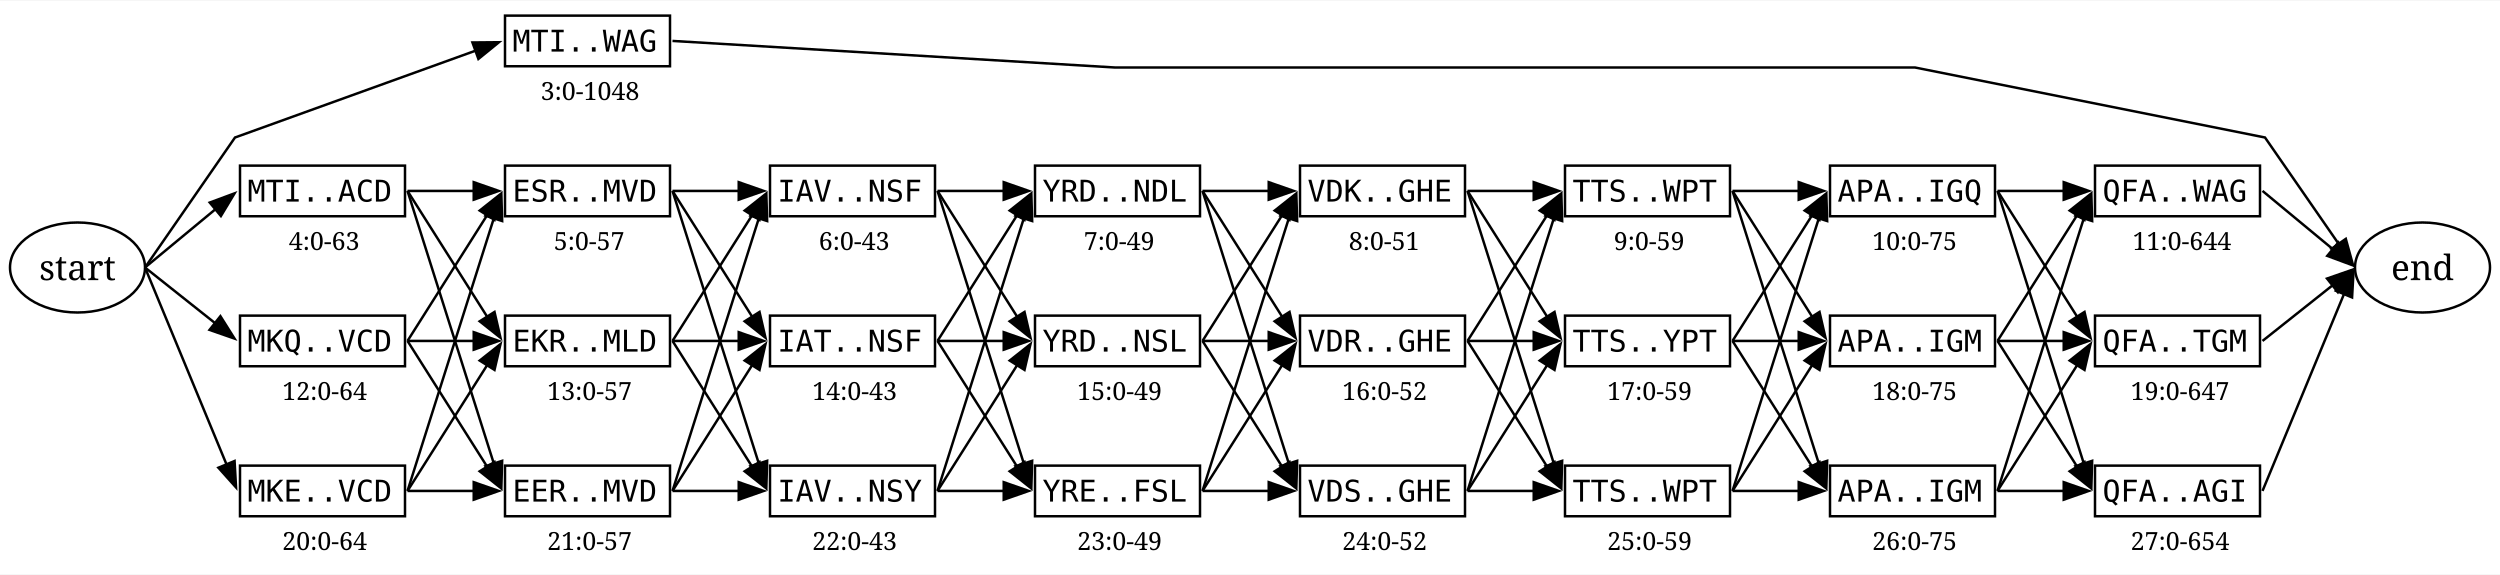
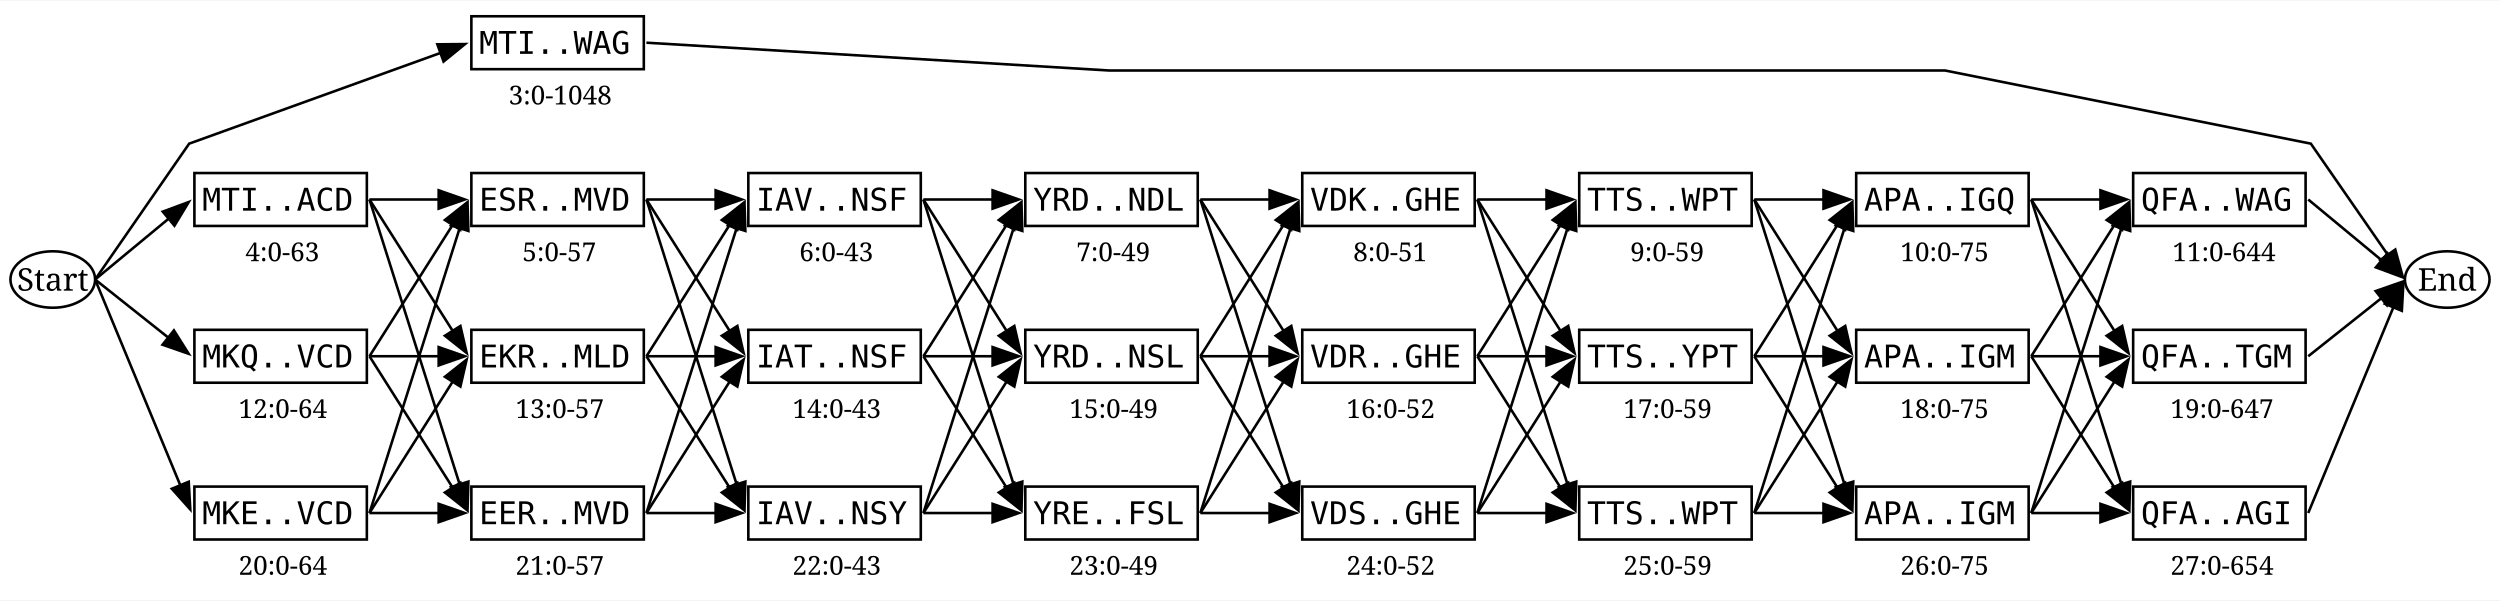
- <svg xmlns="http://www.w3.org/2000/svg" width="1000pt" height="230pt" viewBox="0.00 0.00 1000.00 229.50">
+ <svg xmlns="http://www.w3.org/2000/svg" width="957pt" height="230pt" viewBox="0.00 0.00 956.80 229.50">
  <g id="graph0" class="graph" transform="scale(1 1) rotate(0) translate(4 225.5)">
-     <polygon fill="white" stroke="none" points="-4,4 -4,-225.5 996,-225.5 996,4 -4,4" />
+     <polygon fill="white" stroke="none" points="-4,4 -4,-225.5 952.8,-225.5 952.8,4 -4,4" />
    <g id="node1" class="node">
-       <ellipse fill="none" stroke="black" cx="27" cy="-118.75" rx="27" ry="18" />
-       <text text-anchor="middle" x="27" y="-113.7" font-family="serif,serif" font-size="14.00">start</text>
+       <ellipse fill="none" stroke="black" cx="16.2" cy="-118.75" rx="16.2" ry="10.8" />
+       <text text-anchor="middle" x="16.2" y="-114.48" font-family="serif,serif" font-size="12.00">Start</text>
    </g>
    <g id="node2" class="node">
-       <polygon fill="none" stroke="black" points="198,-199.25 198,-219.5 264,-219.5 264,-199.25 198,-199.25" />
-       <text text-anchor="start" x="201" y="-205.1" font-family="Monospace" font-size="12.00">MTI..WAG</text>
-       <text text-anchor="start" x="212.25" y="-185.75" font-family="serif,serif" font-size="10.00">3:0-1048</text>
+       <polygon fill="none" stroke="black" points="176.4,-199.25 176.4,-219.5 242.4,-219.5 242.4,-199.25 176.4,-199.25" />
+       <text text-anchor="start" x="179.4" y="-205.1" font-family="Monospace" font-size="12.00">MTI..WAG</text>
+       <text text-anchor="start" x="190.65" y="-185.75" font-family="serif,serif" font-size="10.00">3:0-1048</text>
    </g>
    <g id="edge1" class="edge">
-       <path fill="none" stroke="black" d="M54,-118.75C54,-118.75 90,-170.75 90,-170.75 90,-170.75 159.28,-195.76 186.35,-205.53" />
-       <polygon fill="black" stroke="black" points="184.98,-208.76 195.58,-208.86 187.36,-202.17 184.98,-208.76" />
+       <path fill="none" stroke="black" d="M32.4,-118.75C32.4,-118.75 68.4,-170.75 68.4,-170.75 68.4,-170.75 137.68,-195.76 164.75,-205.53" />
+       <polygon fill="black" stroke="black" points="163.38,-208.76 173.98,-208.86 165.76,-202.17 163.38,-208.76" />
    </g>
    <g id="node3" class="node">
-       <polygon fill="none" stroke="black" points="92,-139.25 92,-159.5 158,-159.5 158,-139.25 92,-139.25" />
-       <text text-anchor="start" x="95" y="-145.1" font-family="Monospace" font-size="12.00">MTI..ACD</text>
-       <text text-anchor="start" x="111.5" y="-125.75" font-family="serif,serif" font-size="10.00">4:0-63</text>
+       <polygon fill="none" stroke="black" points="70.4,-139.25 70.4,-159.5 136.4,-159.5 136.4,-139.25 70.4,-139.25" />
+       <text text-anchor="start" x="73.4" y="-145.1" font-family="Monospace" font-size="12.00">MTI..ACD</text>
+       <text text-anchor="start" x="89.9" y="-125.75" font-family="serif,serif" font-size="10.00">4:0-63</text>
    </g>
    <g id="edge2" class="edge">
-       <path fill="none" stroke="black" d="M54,-118.75C54,-118.75 71.49,-133.23 82.42,-142.27" />
-       <polygon fill="black" stroke="black" points="79.9,-144.73 89.83,-148.41 84.36,-139.34 79.9,-144.73" />
+       <path fill="none" stroke="black" d="M32.4,-118.75C32.4,-118.75 49.89,-133.23 60.82,-142.27" />
+       <polygon fill="black" stroke="black" points="58.3,-144.73 68.23,-148.41 62.76,-139.34 58.3,-144.73" />
    </g>
    <g id="node4" class="node">
-       <polygon fill="none" stroke="black" points="92,-79.25 92,-99.5 158,-99.5 158,-79.25 92,-79.25" />
-       <text text-anchor="start" x="95" y="-85.1" font-family="Monospace" font-size="12.00">MKQ..VCD</text>
-       <text text-anchor="start" x="108.88" y="-65.75" font-family="serif,serif" font-size="10.00">12:0-64</text>
+       <polygon fill="none" stroke="black" points="70.4,-79.25 70.4,-99.5 136.4,-99.5 136.4,-79.25 70.4,-79.25" />
+       <text text-anchor="start" x="73.4" y="-85.1" font-family="Monospace" font-size="12.00">MKQ..VCD</text>
+       <text text-anchor="start" x="87.28" y="-65.75" font-family="serif,serif" font-size="10.00">12:0-64</text>
    </g>
    <g id="edge3" class="edge">
-       <path fill="none" stroke="black" d="M54,-118.75C54,-118.75 71.09,-105.18 82.04,-96.49" />
-       <polygon fill="black" stroke="black" points="84.16,-99.28 89.81,-90.32 79.81,-93.79 84.16,-99.28" />
+       <path fill="none" stroke="black" d="M32.4,-118.75C32.4,-118.75 49.49,-105.18 60.44,-96.49" />
+       <polygon fill="black" stroke="black" points="62.56,-99.28 68.21,-90.32 58.21,-93.79 62.56,-99.28" />
    </g>
    <g id="node5" class="node">
-       <polygon fill="none" stroke="black" points="92,-19.25 92,-39.5 158,-39.5 158,-19.25 92,-19.25" />
-       <text text-anchor="start" x="95" y="-25.1" font-family="Monospace" font-size="12.00">MKE..VCD</text>
-       <text text-anchor="start" x="108.88" y="-5.75" font-family="serif,serif" font-size="10.00">20:0-64</text>
+       <polygon fill="none" stroke="black" points="70.4,-19.25 70.4,-39.5 136.4,-39.5 136.4,-19.25 70.4,-19.25" />
+       <text text-anchor="start" x="73.4" y="-25.1" font-family="Monospace" font-size="12.00">MKE..VCD</text>
+       <text text-anchor="start" x="87.28" y="-5.75" font-family="serif,serif" font-size="10.00">20:0-64</text>
    </g>
    <g id="edge4" class="edge">
-       <path fill="none" stroke="black" d="M54,-118.75C54,-118.75 76.81,-63.65 86.61,-39.98" />
-       <polygon fill="black" stroke="black" points="89.83,-41.35 90.42,-30.77 83.36,-38.67 89.83,-41.35" />
+       <path fill="none" stroke="black" d="M32.4,-118.75C32.4,-118.75 55.21,-63.65 65.01,-39.98" />
+       <polygon fill="black" stroke="black" points="68.23,-41.35 68.82,-30.77 61.76,-38.67 68.23,-41.35" />
    </g>
    <g id="node6" class="node">
-       <ellipse fill="none" stroke="black" cx="965" cy="-118.75" rx="27" ry="18" />
-       <text text-anchor="middle" x="965" y="-113.7" font-family="serif,serif" font-size="14.00">end</text>
+       <ellipse fill="none" stroke="black" cx="932.6" cy="-118.75" rx="16.2" ry="10.8" />
+       <text text-anchor="middle" x="932.6" y="-114.48" font-family="serif,serif" font-size="12.00">End</text>
    </g>
    <g id="edge5" class="edge">
-       <path fill="none" stroke="black" d="M265,-209.38C265,-209.38 442,-198.75 442,-198.75 442,-198.75 442,-198.75 762,-198.75 762,-198.75 902,-170.75 902,-170.75 902,-170.75 921.42,-142.71 931.73,-127.81" />
-       <polygon fill="black" stroke="black" points="934.32,-130.21 937.14,-119.99 928.57,-126.22 934.32,-130.21" />
+       <path fill="none" stroke="black" d="M243.4,-209.38C243.4,-209.38 420.4,-198.75 420.4,-198.75 420.4,-198.75 420.4,-198.75 740.4,-198.75 740.4,-198.75 880.4,-170.75 880.4,-170.75 880.4,-170.75 899.82,-142.71 910.13,-127.81" />
+       <polygon fill="black" stroke="black" points="912.72,-130.21 915.54,-119.99 906.97,-126.22 912.72,-130.21" />
    </g>
    <g id="node7" class="node">
-       <polygon fill="none" stroke="black" points="198,-139.25 198,-159.5 264,-159.5 264,-139.25 198,-139.25" />
-       <text text-anchor="start" x="201" y="-145.1" font-family="Monospace" font-size="12.00">ESR..MVD</text>
-       <text text-anchor="start" x="217.5" y="-125.75" font-family="serif,serif" font-size="10.00">5:0-57</text>
+       <polygon fill="none" stroke="black" points="176.4,-139.25 176.4,-159.5 242.4,-159.5 242.4,-139.25 176.4,-139.25" />
+       <text text-anchor="start" x="179.4" y="-145.1" font-family="Monospace" font-size="12.00">ESR..MVD</text>
+       <text text-anchor="start" x="195.9" y="-125.75" font-family="serif,serif" font-size="10.00">5:0-57</text>
    </g>
    <g id="edge6" class="edge">
-       <path fill="none" stroke="black" d="M159,-149.38C159,-149.38 174.6,-149.38 185.8,-149.38" />
-       <polygon fill="black" stroke="black" points="185.49,-152.88 195.49,-149.38 185.49,-145.88 185.49,-152.88" />
+       <path fill="none" stroke="black" d="M137.4,-149.38C137.4,-149.38 153,-149.38 164.2,-149.38" />
+       <polygon fill="black" stroke="black" points="163.89,-152.88 173.89,-149.38 163.89,-145.88 163.89,-152.88" />
    </g>
    <g id="node8" class="node">
-       <polygon fill="none" stroke="black" points="198,-79.25 198,-99.5 264,-99.5 264,-79.25 198,-79.25" />
-       <text text-anchor="start" x="201" y="-85.1" font-family="Monospace" font-size="12.00">EKR..MLD</text>
-       <text text-anchor="start" x="214.88" y="-65.75" font-family="serif,serif" font-size="10.00">13:0-57</text>
+       <polygon fill="none" stroke="black" points="176.4,-79.25 176.4,-99.5 242.4,-99.5 242.4,-79.25 176.4,-79.25" />
+       <text text-anchor="start" x="179.4" y="-85.1" font-family="Monospace" font-size="12.00">EKR..MLD</text>
+       <text text-anchor="start" x="193.28" y="-65.75" font-family="serif,serif" font-size="10.00">13:0-57</text>
    </g>
    <g id="edge7" class="edge">
-       <path fill="none" stroke="black" d="M159,-149.38C159,-149.38 180.15,-115.98 190.89,-99.02" />
-       <polygon fill="black" stroke="black" points="193.8,-100.97 196.19,-90.65 187.88,-97.23 193.8,-100.97" />
+       <path fill="none" stroke="black" d="M137.4,-149.38C137.4,-149.38 158.55,-115.98 169.29,-99.02" />
+       <polygon fill="black" stroke="black" points="172.2,-100.97 174.59,-90.65 166.28,-97.23 172.2,-100.97" />
    </g>
    <g id="node9" class="node">
-       <polygon fill="none" stroke="black" points="198,-19.25 198,-39.5 264,-39.5 264,-19.25 198,-19.25" />
-       <text text-anchor="start" x="201" y="-25.1" font-family="Monospace" font-size="12.00">EER..MVD</text>
-       <text text-anchor="start" x="214.88" y="-5.75" font-family="serif,serif" font-size="10.00">21:0-57</text>
+       <polygon fill="none" stroke="black" points="176.4,-19.25 176.4,-39.5 242.4,-39.5 242.4,-19.25 176.4,-19.25" />
+       <text text-anchor="start" x="179.4" y="-25.1" font-family="Monospace" font-size="12.00">EER..MVD</text>
+       <text text-anchor="start" x="193.28" y="-5.75" font-family="serif,serif" font-size="10.00">21:0-57</text>
    </g>
    <g id="edge8" class="edge">
-       <path fill="none" stroke="black" d="M159,-149.38C159,-149.38 184.33,-69.39 193.63,-40.02" />
-       <polygon fill="black" stroke="black" points="196.86,-41.41 196.54,-30.82 190.19,-39.29 196.86,-41.41" />
+       <path fill="none" stroke="black" d="M137.4,-149.38C137.4,-149.38 162.73,-69.39 172.03,-40.02" />
+       <polygon fill="black" stroke="black" points="175.26,-41.41 174.94,-30.82 168.59,-39.29 175.26,-41.41" />
    </g>
    <g id="edge9" class="edge">
-       <path fill="none" stroke="black" d="M159,-89.38C159,-89.38 180.15,-122.77 190.89,-139.74" />
-       <polygon fill="black" stroke="black" points="187.88,-141.52 196.19,-148.1 193.8,-137.78 187.88,-141.52" />
+       <path fill="none" stroke="black" d="M137.4,-89.38C137.4,-89.38 158.55,-122.77 169.29,-139.74" />
+       <polygon fill="black" stroke="black" points="166.28,-141.52 174.59,-148.1 172.2,-137.78 166.28,-141.52" />
    </g>
    <g id="edge10" class="edge">
-       <path fill="none" stroke="black" d="M159,-89.38C159,-89.38 174.6,-89.38 185.8,-89.38" />
-       <polygon fill="black" stroke="black" points="185.49,-92.88 195.49,-89.38 185.49,-85.88 185.49,-92.88" />
+       <path fill="none" stroke="black" d="M137.4,-89.38C137.4,-89.38 153,-89.38 164.2,-89.38" />
+       <polygon fill="black" stroke="black" points="163.89,-92.88 173.89,-89.38 163.89,-85.88 163.89,-92.88" />
    </g>
    <g id="edge11" class="edge">
-       <path fill="none" stroke="black" d="M159,-89.38C159,-89.38 180.15,-55.98 190.89,-39.02" />
-       <polygon fill="black" stroke="black" points="193.8,-40.97 196.19,-30.65 187.88,-37.23 193.8,-40.97" />
+       <path fill="none" stroke="black" d="M137.4,-89.38C137.4,-89.38 158.55,-55.98 169.29,-39.02" />
+       <polygon fill="black" stroke="black" points="172.2,-40.97 174.59,-30.65 166.28,-37.23 172.2,-40.97" />
    </g>
    <g id="edge12" class="edge">
-       <path fill="none" stroke="black" d="M159,-29.38C159,-29.38 184.33,-109.36 193.63,-138.73" />
-       <polygon fill="black" stroke="black" points="190.19,-139.46 196.54,-147.93 196.86,-137.34 190.19,-139.46" />
+       <path fill="none" stroke="black" d="M137.4,-29.38C137.4,-29.38 162.73,-109.36 172.03,-138.73" />
+       <polygon fill="black" stroke="black" points="168.59,-139.46 174.94,-147.93 175.26,-137.34 168.59,-139.46" />
    </g>
    <g id="edge13" class="edge">
-       <path fill="none" stroke="black" d="M159,-29.38C159,-29.38 180.15,-62.77 190.89,-79.74" />
-       <polygon fill="black" stroke="black" points="187.88,-81.52 196.19,-88.1 193.8,-77.78 187.88,-81.52" />
+       <path fill="none" stroke="black" d="M137.4,-29.38C137.4,-29.38 158.55,-62.77 169.29,-79.74" />
+       <polygon fill="black" stroke="black" points="166.28,-81.52 174.59,-88.1 172.2,-77.78 166.28,-81.52" />
    </g>
    <g id="edge14" class="edge">
-       <path fill="none" stroke="black" d="M159,-29.38C159,-29.38 174.6,-29.38 185.8,-29.38" />
-       <polygon fill="black" stroke="black" points="185.49,-32.88 195.49,-29.38 185.49,-25.88 185.49,-32.88" />
+       <path fill="none" stroke="black" d="M137.4,-29.38C137.4,-29.38 153,-29.38 164.2,-29.38" />
+       <polygon fill="black" stroke="black" points="163.89,-32.88 173.89,-29.38 163.89,-25.88 163.89,-32.88" />
    </g>
    <g id="node10" class="node">
-       <polygon fill="none" stroke="black" points="304,-139.25 304,-159.5 370,-159.5 370,-139.25 304,-139.25" />
-       <text text-anchor="start" x="307" y="-145.1" font-family="Monospace" font-size="12.00">IAV..NSF</text>
-       <text text-anchor="start" x="323.5" y="-125.75" font-family="serif,serif" font-size="10.00">6:0-43</text>
+       <polygon fill="none" stroke="black" points="282.4,-139.25 282.4,-159.5 348.4,-159.5 348.4,-139.25 282.4,-139.25" />
+       <text text-anchor="start" x="285.4" y="-145.1" font-family="Monospace" font-size="12.00">IAV..NSF</text>
+       <text text-anchor="start" x="301.9" y="-125.75" font-family="serif,serif" font-size="10.00">6:0-43</text>
    </g>
    <g id="edge15" class="edge">
-       <path fill="none" stroke="black" d="M265,-149.38C265,-149.38 280.6,-149.38 291.8,-149.38" />
-       <polygon fill="black" stroke="black" points="291.49,-152.88 301.49,-149.38 291.49,-145.88 291.49,-152.88" />
+       <path fill="none" stroke="black" d="M243.4,-149.38C243.4,-149.38 259,-149.38 270.2,-149.38" />
+       <polygon fill="black" stroke="black" points="269.89,-152.88 279.89,-149.38 269.89,-145.88 269.89,-152.88" />
    </g>
    <g id="node11" class="node">
-       <polygon fill="none" stroke="black" points="304,-79.25 304,-99.5 370,-99.5 370,-79.25 304,-79.25" />
-       <text text-anchor="start" x="307" y="-85.1" font-family="Monospace" font-size="12.00">IAT..NSF</text>
-       <text text-anchor="start" x="320.88" y="-65.75" font-family="serif,serif" font-size="10.00">14:0-43</text>
+       <polygon fill="none" stroke="black" points="282.4,-79.25 282.4,-99.5 348.4,-99.5 348.4,-79.25 282.4,-79.25" />
+       <text text-anchor="start" x="285.4" y="-85.1" font-family="Monospace" font-size="12.00">IAT..NSF</text>
+       <text text-anchor="start" x="299.28" y="-65.75" font-family="serif,serif" font-size="10.00">14:0-43</text>
    </g>
    <g id="edge16" class="edge">
-       <path fill="none" stroke="black" d="M265,-149.38C265,-149.38 286.15,-115.98 296.89,-99.02" />
-       <polygon fill="black" stroke="black" points="299.8,-100.97 302.19,-90.65 293.88,-97.23 299.8,-100.97" />
+       <path fill="none" stroke="black" d="M243.4,-149.38C243.4,-149.38 264.55,-115.98 275.29,-99.02" />
+       <polygon fill="black" stroke="black" points="278.2,-100.97 280.59,-90.65 272.28,-97.23 278.2,-100.97" />
    </g>
    <g id="node12" class="node">
-       <polygon fill="none" stroke="black" points="304,-19.25 304,-39.5 370,-39.5 370,-19.25 304,-19.25" />
-       <text text-anchor="start" x="307" y="-25.1" font-family="Monospace" font-size="12.00">IAV..NSY</text>
-       <text text-anchor="start" x="320.88" y="-5.75" font-family="serif,serif" font-size="10.00">22:0-43</text>
+       <polygon fill="none" stroke="black" points="282.4,-19.25 282.4,-39.5 348.4,-39.5 348.4,-19.25 282.4,-19.25" />
+       <text text-anchor="start" x="285.4" y="-25.1" font-family="Monospace" font-size="12.00">IAV..NSY</text>
+       <text text-anchor="start" x="299.28" y="-5.75" font-family="serif,serif" font-size="10.00">22:0-43</text>
    </g>
    <g id="edge17" class="edge">
-       <path fill="none" stroke="black" d="M265,-149.38C265,-149.38 290.33,-69.39 299.63,-40.02" />
-       <polygon fill="black" stroke="black" points="302.86,-41.41 302.54,-30.82 296.19,-39.29 302.86,-41.41" />
+       <path fill="none" stroke="black" d="M243.4,-149.38C243.4,-149.38 268.73,-69.39 278.03,-40.02" />
+       <polygon fill="black" stroke="black" points="281.26,-41.41 280.94,-30.82 274.59,-39.29 281.26,-41.41" />
    </g>
    <g id="edge18" class="edge">
-       <path fill="none" stroke="black" d="M265,-89.38C265,-89.38 286.15,-122.77 296.89,-139.74" />
-       <polygon fill="black" stroke="black" points="293.88,-141.52 302.19,-148.1 299.8,-137.78 293.88,-141.52" />
+       <path fill="none" stroke="black" d="M243.4,-89.38C243.4,-89.38 264.55,-122.77 275.29,-139.74" />
+       <polygon fill="black" stroke="black" points="272.28,-141.52 280.59,-148.1 278.2,-137.78 272.28,-141.52" />
    </g>
    <g id="edge19" class="edge">
-       <path fill="none" stroke="black" d="M265,-89.38C265,-89.38 280.6,-89.38 291.8,-89.38" />
-       <polygon fill="black" stroke="black" points="291.49,-92.88 301.49,-89.38 291.49,-85.88 291.49,-92.88" />
+       <path fill="none" stroke="black" d="M243.4,-89.38C243.4,-89.38 259,-89.38 270.2,-89.38" />
+       <polygon fill="black" stroke="black" points="269.89,-92.88 279.89,-89.38 269.89,-85.88 269.89,-92.88" />
    </g>
    <g id="edge20" class="edge">
-       <path fill="none" stroke="black" d="M265,-89.38C265,-89.38 286.15,-55.98 296.89,-39.02" />
-       <polygon fill="black" stroke="black" points="299.8,-40.97 302.19,-30.65 293.88,-37.23 299.8,-40.97" />
+       <path fill="none" stroke="black" d="M243.4,-89.38C243.4,-89.38 264.55,-55.98 275.29,-39.02" />
+       <polygon fill="black" stroke="black" points="278.2,-40.97 280.59,-30.65 272.28,-37.23 278.2,-40.97" />
    </g>
    <g id="edge21" class="edge">
-       <path fill="none" stroke="black" d="M265,-29.38C265,-29.38 290.33,-109.36 299.63,-138.73" />
-       <polygon fill="black" stroke="black" points="296.19,-139.46 302.54,-147.93 302.86,-137.34 296.19,-139.46" />
+       <path fill="none" stroke="black" d="M243.4,-29.38C243.4,-29.38 268.73,-109.36 278.03,-138.73" />
+       <polygon fill="black" stroke="black" points="274.59,-139.46 280.94,-147.93 281.26,-137.34 274.59,-139.46" />
    </g>
    <g id="edge22" class="edge">
-       <path fill="none" stroke="black" d="M265,-29.38C265,-29.38 286.15,-62.77 296.89,-79.74" />
-       <polygon fill="black" stroke="black" points="293.88,-81.52 302.19,-88.1 299.8,-77.78 293.88,-81.52" />
+       <path fill="none" stroke="black" d="M243.4,-29.38C243.4,-29.38 264.55,-62.77 275.29,-79.74" />
+       <polygon fill="black" stroke="black" points="272.28,-81.52 280.59,-88.1 278.2,-77.78 272.28,-81.52" />
    </g>
    <g id="edge23" class="edge">
-       <path fill="none" stroke="black" d="M265,-29.38C265,-29.38 280.6,-29.38 291.8,-29.38" />
-       <polygon fill="black" stroke="black" points="291.49,-32.88 301.49,-29.38 291.49,-25.88 291.49,-32.88" />
+       <path fill="none" stroke="black" d="M243.4,-29.38C243.4,-29.38 259,-29.38 270.2,-29.38" />
+       <polygon fill="black" stroke="black" points="269.89,-32.88 279.89,-29.38 269.89,-25.88 269.89,-32.88" />
    </g>
    <g id="node13" class="node">
-       <polygon fill="none" stroke="black" points="410,-139.25 410,-159.5 476,-159.5 476,-139.25 410,-139.25" />
-       <text text-anchor="start" x="413" y="-145.1" font-family="Monospace" font-size="12.00">YRD..NDL</text>
-       <text text-anchor="start" x="429.5" y="-125.75" font-family="serif,serif" font-size="10.00">7:0-49</text>
+       <polygon fill="none" stroke="black" points="388.4,-139.25 388.4,-159.5 454.4,-159.5 454.4,-139.25 388.4,-139.25" />
+       <text text-anchor="start" x="391.4" y="-145.1" font-family="Monospace" font-size="12.00">YRD..NDL</text>
+       <text text-anchor="start" x="407.9" y="-125.75" font-family="serif,serif" font-size="10.00">7:0-49</text>
    </g>
    <g id="edge24" class="edge">
-       <path fill="none" stroke="black" d="M371,-149.38C371,-149.38 386.6,-149.38 397.8,-149.38" />
-       <polygon fill="black" stroke="black" points="397.49,-152.88 407.49,-149.38 397.49,-145.88 397.49,-152.88" />
+       <path fill="none" stroke="black" d="M349.4,-149.38C349.4,-149.38 365,-149.38 376.2,-149.38" />
+       <polygon fill="black" stroke="black" points="375.89,-152.88 385.89,-149.38 375.89,-145.88 375.89,-152.88" />
    </g>
    <g id="node14" class="node">
-       <polygon fill="none" stroke="black" points="410,-79.25 410,-99.5 476,-99.5 476,-79.25 410,-79.25" />
-       <text text-anchor="start" x="413" y="-85.1" font-family="Monospace" font-size="12.00">YRD..NSL</text>
-       <text text-anchor="start" x="426.88" y="-65.75" font-family="serif,serif" font-size="10.00">15:0-49</text>
+       <polygon fill="none" stroke="black" points="388.4,-79.25 388.4,-99.5 454.4,-99.5 454.4,-79.25 388.4,-79.25" />
+       <text text-anchor="start" x="391.4" y="-85.1" font-family="Monospace" font-size="12.00">YRD..NSL</text>
+       <text text-anchor="start" x="405.28" y="-65.75" font-family="serif,serif" font-size="10.00">15:0-49</text>
    </g>
    <g id="edge25" class="edge">
-       <path fill="none" stroke="black" d="M371,-149.38C371,-149.38 392.15,-115.98 402.89,-99.02" />
-       <polygon fill="black" stroke="black" points="405.8,-100.97 408.19,-90.65 399.88,-97.23 405.8,-100.97" />
+       <path fill="none" stroke="black" d="M349.4,-149.38C349.4,-149.38 370.55,-115.98 381.29,-99.02" />
+       <polygon fill="black" stroke="black" points="384.2,-100.97 386.59,-90.65 378.28,-97.23 384.2,-100.97" />
    </g>
    <g id="node15" class="node">
-       <polygon fill="none" stroke="black" points="410,-19.25 410,-39.5 476,-39.5 476,-19.25 410,-19.25" />
-       <text text-anchor="start" x="413" y="-25.1" font-family="Monospace" font-size="12.00">YRE..FSL</text>
-       <text text-anchor="start" x="426.88" y="-5.75" font-family="serif,serif" font-size="10.00">23:0-49</text>
+       <polygon fill="none" stroke="black" points="388.4,-19.25 388.4,-39.5 454.4,-39.5 454.4,-19.25 388.4,-19.25" />
+       <text text-anchor="start" x="391.4" y="-25.1" font-family="Monospace" font-size="12.00">YRE..FSL</text>
+       <text text-anchor="start" x="405.28" y="-5.75" font-family="serif,serif" font-size="10.00">23:0-49</text>
    </g>
    <g id="edge26" class="edge">
-       <path fill="none" stroke="black" d="M371,-149.38C371,-149.38 396.33,-69.39 405.63,-40.02" />
-       <polygon fill="black" stroke="black" points="408.86,-41.41 408.54,-30.82 402.19,-39.29 408.86,-41.41" />
+       <path fill="none" stroke="black" d="M349.4,-149.38C349.4,-149.38 374.73,-69.39 384.03,-40.02" />
+       <polygon fill="black" stroke="black" points="387.26,-41.41 386.94,-30.82 380.59,-39.29 387.26,-41.41" />
    </g>
    <g id="edge27" class="edge">
-       <path fill="none" stroke="black" d="M371,-89.38C371,-89.38 392.15,-122.77 402.89,-139.74" />
-       <polygon fill="black" stroke="black" points="399.88,-141.52 408.19,-148.1 405.8,-137.78 399.88,-141.52" />
+       <path fill="none" stroke="black" d="M349.4,-89.38C349.4,-89.38 370.55,-122.77 381.29,-139.74" />
+       <polygon fill="black" stroke="black" points="378.28,-141.52 386.59,-148.1 384.2,-137.78 378.28,-141.52" />
    </g>
    <g id="edge28" class="edge">
-       <path fill="none" stroke="black" d="M371,-89.38C371,-89.38 386.6,-89.38 397.8,-89.38" />
-       <polygon fill="black" stroke="black" points="397.49,-92.88 407.49,-89.38 397.49,-85.88 397.49,-92.88" />
+       <path fill="none" stroke="black" d="M349.4,-89.38C349.4,-89.38 365,-89.38 376.2,-89.38" />
+       <polygon fill="black" stroke="black" points="375.89,-92.88 385.89,-89.38 375.89,-85.88 375.89,-92.88" />
    </g>
    <g id="edge29" class="edge">
-       <path fill="none" stroke="black" d="M371,-89.38C371,-89.38 392.15,-55.98 402.89,-39.02" />
-       <polygon fill="black" stroke="black" points="405.8,-40.97 408.19,-30.65 399.88,-37.23 405.8,-40.97" />
+       <path fill="none" stroke="black" d="M349.4,-89.38C349.4,-89.38 370.55,-55.98 381.29,-39.02" />
+       <polygon fill="black" stroke="black" points="384.2,-40.97 386.59,-30.65 378.28,-37.23 384.2,-40.97" />
    </g>
    <g id="edge30" class="edge">
-       <path fill="none" stroke="black" d="M371,-29.38C371,-29.38 396.33,-109.36 405.63,-138.73" />
-       <polygon fill="black" stroke="black" points="402.19,-139.46 408.54,-147.93 408.86,-137.34 402.19,-139.46" />
+       <path fill="none" stroke="black" d="M349.4,-29.38C349.4,-29.38 374.73,-109.36 384.03,-138.73" />
+       <polygon fill="black" stroke="black" points="380.59,-139.46 386.94,-147.93 387.26,-137.34 380.59,-139.46" />
    </g>
    <g id="edge31" class="edge">
-       <path fill="none" stroke="black" d="M371,-29.38C371,-29.38 392.15,-62.77 402.89,-79.74" />
-       <polygon fill="black" stroke="black" points="399.88,-81.52 408.19,-88.1 405.8,-77.78 399.88,-81.52" />
+       <path fill="none" stroke="black" d="M349.4,-29.38C349.4,-29.38 370.55,-62.77 381.29,-79.74" />
+       <polygon fill="black" stroke="black" points="378.28,-81.52 386.59,-88.1 384.2,-77.78 378.28,-81.52" />
    </g>
    <g id="edge32" class="edge">
-       <path fill="none" stroke="black" d="M371,-29.38C371,-29.38 386.6,-29.38 397.8,-29.38" />
-       <polygon fill="black" stroke="black" points="397.49,-32.88 407.49,-29.38 397.49,-25.88 397.49,-32.88" />
+       <path fill="none" stroke="black" d="M349.4,-29.38C349.4,-29.38 365,-29.38 376.2,-29.38" />
+       <polygon fill="black" stroke="black" points="375.89,-32.88 385.89,-29.38 375.89,-25.88 375.89,-32.88" />
    </g>
    <g id="node16" class="node">
-       <polygon fill="none" stroke="black" points="516,-139.25 516,-159.5 582,-159.5 582,-139.25 516,-139.25" />
-       <text text-anchor="start" x="519" y="-145.1" font-family="Monospace" font-size="12.00">VDK..GHE</text>
-       <text text-anchor="start" x="535.5" y="-125.75" font-family="serif,serif" font-size="10.00">8:0-51</text>
+       <polygon fill="none" stroke="black" points="494.4,-139.25 494.4,-159.5 560.4,-159.5 560.4,-139.25 494.4,-139.25" />
+       <text text-anchor="start" x="497.4" y="-145.1" font-family="Monospace" font-size="12.00">VDK..GHE</text>
+       <text text-anchor="start" x="513.9" y="-125.75" font-family="serif,serif" font-size="10.00">8:0-51</text>
    </g>
    <g id="edge33" class="edge">
-       <path fill="none" stroke="black" d="M477,-149.38C477,-149.38 492.6,-149.38 503.8,-149.38" />
-       <polygon fill="black" stroke="black" points="503.49,-152.88 513.49,-149.38 503.49,-145.88 503.49,-152.88" />
+       <path fill="none" stroke="black" d="M455.4,-149.38C455.4,-149.38 471,-149.38 482.2,-149.38" />
+       <polygon fill="black" stroke="black" points="481.89,-152.88 491.89,-149.38 481.89,-145.88 481.89,-152.88" />
    </g>
    <g id="node17" class="node">
-       <polygon fill="none" stroke="black" points="516,-79.25 516,-99.5 582,-99.5 582,-79.25 516,-79.25" />
-       <text text-anchor="start" x="519" y="-85.1" font-family="Monospace" font-size="12.00">VDR..GHE</text>
-       <text text-anchor="start" x="532.88" y="-65.75" font-family="serif,serif" font-size="10.00">16:0-52</text>
+       <polygon fill="none" stroke="black" points="494.4,-79.25 494.4,-99.5 560.4,-99.5 560.4,-79.25 494.4,-79.25" />
+       <text text-anchor="start" x="497.4" y="-85.1" font-family="Monospace" font-size="12.00">VDR..GHE</text>
+       <text text-anchor="start" x="511.28" y="-65.75" font-family="serif,serif" font-size="10.00">16:0-52</text>
    </g>
    <g id="edge34" class="edge">
-       <path fill="none" stroke="black" d="M477,-149.38C477,-149.38 498.15,-115.98 508.89,-99.02" />
-       <polygon fill="black" stroke="black" points="511.8,-100.97 514.19,-90.65 505.88,-97.23 511.8,-100.97" />
+       <path fill="none" stroke="black" d="M455.4,-149.38C455.4,-149.38 476.55,-115.98 487.29,-99.02" />
+       <polygon fill="black" stroke="black" points="490.2,-100.97 492.59,-90.65 484.28,-97.23 490.2,-100.97" />
    </g>
    <g id="node18" class="node">
-       <polygon fill="none" stroke="black" points="516,-19.25 516,-39.5 582,-39.5 582,-19.25 516,-19.25" />
-       <text text-anchor="start" x="519" y="-25.1" font-family="Monospace" font-size="12.00">VDS..GHE</text>
-       <text text-anchor="start" x="532.88" y="-5.75" font-family="serif,serif" font-size="10.00">24:0-52</text>
+       <polygon fill="none" stroke="black" points="494.4,-19.25 494.4,-39.5 560.4,-39.5 560.4,-19.25 494.4,-19.25" />
+       <text text-anchor="start" x="497.4" y="-25.1" font-family="Monospace" font-size="12.00">VDS..GHE</text>
+       <text text-anchor="start" x="511.28" y="-5.75" font-family="serif,serif" font-size="10.00">24:0-52</text>
    </g>
    <g id="edge35" class="edge">
-       <path fill="none" stroke="black" d="M477,-149.38C477,-149.38 502.33,-69.39 511.63,-40.02" />
-       <polygon fill="black" stroke="black" points="514.86,-41.41 514.54,-30.82 508.19,-39.29 514.86,-41.41" />
+       <path fill="none" stroke="black" d="M455.4,-149.38C455.4,-149.38 480.73,-69.39 490.03,-40.02" />
+       <polygon fill="black" stroke="black" points="493.26,-41.41 492.94,-30.82 486.59,-39.29 493.26,-41.41" />
    </g>
    <g id="edge36" class="edge">
-       <path fill="none" stroke="black" d="M477,-89.38C477,-89.38 498.15,-122.77 508.89,-139.74" />
-       <polygon fill="black" stroke="black" points="505.88,-141.52 514.19,-148.1 511.8,-137.78 505.88,-141.52" />
+       <path fill="none" stroke="black" d="M455.4,-89.38C455.4,-89.38 476.55,-122.77 487.29,-139.74" />
+       <polygon fill="black" stroke="black" points="484.28,-141.52 492.59,-148.1 490.2,-137.78 484.28,-141.52" />
    </g>
    <g id="edge37" class="edge">
-       <path fill="none" stroke="black" d="M477,-89.38C477,-89.38 492.6,-89.38 503.8,-89.38" />
-       <polygon fill="black" stroke="black" points="503.49,-92.88 513.49,-89.38 503.49,-85.88 503.49,-92.88" />
+       <path fill="none" stroke="black" d="M455.4,-89.38C455.4,-89.38 471,-89.38 482.2,-89.38" />
+       <polygon fill="black" stroke="black" points="481.89,-92.88 491.89,-89.38 481.89,-85.88 481.89,-92.88" />
    </g>
    <g id="edge38" class="edge">
-       <path fill="none" stroke="black" d="M477,-89.38C477,-89.38 498.15,-55.98 508.89,-39.02" />
-       <polygon fill="black" stroke="black" points="511.8,-40.97 514.19,-30.65 505.88,-37.23 511.8,-40.97" />
+       <path fill="none" stroke="black" d="M455.4,-89.38C455.4,-89.38 476.55,-55.98 487.29,-39.02" />
+       <polygon fill="black" stroke="black" points="490.2,-40.97 492.59,-30.65 484.28,-37.23 490.2,-40.97" />
    </g>
    <g id="edge39" class="edge">
-       <path fill="none" stroke="black" d="M477,-29.38C477,-29.38 502.33,-109.36 511.63,-138.73" />
-       <polygon fill="black" stroke="black" points="508.19,-139.46 514.54,-147.93 514.86,-137.34 508.19,-139.46" />
+       <path fill="none" stroke="black" d="M455.4,-29.38C455.4,-29.38 480.73,-109.36 490.03,-138.73" />
+       <polygon fill="black" stroke="black" points="486.59,-139.46 492.94,-147.93 493.26,-137.34 486.59,-139.46" />
    </g>
    <g id="edge40" class="edge">
-       <path fill="none" stroke="black" d="M477,-29.38C477,-29.38 498.15,-62.77 508.89,-79.74" />
-       <polygon fill="black" stroke="black" points="505.88,-81.52 514.19,-88.1 511.8,-77.78 505.88,-81.52" />
+       <path fill="none" stroke="black" d="M455.4,-29.38C455.4,-29.38 476.55,-62.77 487.29,-79.74" />
+       <polygon fill="black" stroke="black" points="484.28,-81.52 492.59,-88.1 490.2,-77.78 484.28,-81.52" />
    </g>
    <g id="edge41" class="edge">
-       <path fill="none" stroke="black" d="M477,-29.38C477,-29.38 492.6,-29.38 503.8,-29.38" />
-       <polygon fill="black" stroke="black" points="503.49,-32.88 513.49,-29.38 503.49,-25.88 503.49,-32.88" />
+       <path fill="none" stroke="black" d="M455.4,-29.38C455.4,-29.38 471,-29.38 482.2,-29.38" />
+       <polygon fill="black" stroke="black" points="481.89,-32.88 491.89,-29.38 481.89,-25.88 481.89,-32.88" />
    </g>
    <g id="node19" class="node">
-       <polygon fill="none" stroke="black" points="622,-139.25 622,-159.5 688,-159.5 688,-139.25 622,-139.25" />
-       <text text-anchor="start" x="625" y="-145.1" font-family="Monospace" font-size="12.00">TTS..WPT</text>
-       <text text-anchor="start" x="641.5" y="-125.75" font-family="serif,serif" font-size="10.00">9:0-59</text>
+       <polygon fill="none" stroke="black" points="600.4,-139.25 600.4,-159.5 666.4,-159.5 666.4,-139.25 600.4,-139.25" />
+       <text text-anchor="start" x="603.4" y="-145.1" font-family="Monospace" font-size="12.00">TTS..WPT</text>
+       <text text-anchor="start" x="619.9" y="-125.75" font-family="serif,serif" font-size="10.00">9:0-59</text>
    </g>
    <g id="edge42" class="edge">
-       <path fill="none" stroke="black" d="M583,-149.38C583,-149.38 598.6,-149.38 609.8,-149.38" />
-       <polygon fill="black" stroke="black" points="609.49,-152.88 619.49,-149.38 609.49,-145.88 609.49,-152.88" />
+       <path fill="none" stroke="black" d="M561.4,-149.38C561.4,-149.38 577,-149.38 588.2,-149.38" />
+       <polygon fill="black" stroke="black" points="587.89,-152.88 597.89,-149.38 587.89,-145.88 587.89,-152.88" />
    </g>
    <g id="node20" class="node">
-       <polygon fill="none" stroke="black" points="622,-79.25 622,-99.5 688,-99.5 688,-79.25 622,-79.25" />
-       <text text-anchor="start" x="625" y="-85.1" font-family="Monospace" font-size="12.00">TTS..YPT</text>
-       <text text-anchor="start" x="638.88" y="-65.75" font-family="serif,serif" font-size="10.00">17:0-59</text>
+       <polygon fill="none" stroke="black" points="600.4,-79.25 600.4,-99.5 666.4,-99.5 666.4,-79.25 600.4,-79.25" />
+       <text text-anchor="start" x="603.4" y="-85.1" font-family="Monospace" font-size="12.00">TTS..YPT</text>
+       <text text-anchor="start" x="617.28" y="-65.75" font-family="serif,serif" font-size="10.00">17:0-59</text>
    </g>
    <g id="edge43" class="edge">
-       <path fill="none" stroke="black" d="M583,-149.38C583,-149.38 604.15,-115.98 614.89,-99.02" />
-       <polygon fill="black" stroke="black" points="617.8,-100.97 620.19,-90.65 611.88,-97.23 617.8,-100.97" />
+       <path fill="none" stroke="black" d="M561.4,-149.38C561.4,-149.38 582.55,-115.98 593.29,-99.02" />
+       <polygon fill="black" stroke="black" points="596.2,-100.97 598.59,-90.65 590.28,-97.23 596.2,-100.97" />
    </g>
    <g id="node21" class="node">
-       <polygon fill="none" stroke="black" points="622,-19.25 622,-39.5 688,-39.5 688,-19.25 622,-19.25" />
-       <text text-anchor="start" x="625" y="-25.1" font-family="Monospace" font-size="12.00">TTS..WPT</text>
-       <text text-anchor="start" x="638.88" y="-5.75" font-family="serif,serif" font-size="10.00">25:0-59</text>
+       <polygon fill="none" stroke="black" points="600.4,-19.25 600.4,-39.5 666.4,-39.5 666.4,-19.25 600.4,-19.25" />
+       <text text-anchor="start" x="603.4" y="-25.1" font-family="Monospace" font-size="12.00">TTS..WPT</text>
+       <text text-anchor="start" x="617.28" y="-5.75" font-family="serif,serif" font-size="10.00">25:0-59</text>
    </g>
    <g id="edge44" class="edge">
-       <path fill="none" stroke="black" d="M583,-149.38C583,-149.38 608.33,-69.39 617.63,-40.02" />
-       <polygon fill="black" stroke="black" points="620.86,-41.41 620.54,-30.82 614.19,-39.29 620.86,-41.41" />
+       <path fill="none" stroke="black" d="M561.4,-149.38C561.4,-149.38 586.73,-69.39 596.03,-40.02" />
+       <polygon fill="black" stroke="black" points="599.26,-41.41 598.94,-30.82 592.59,-39.29 599.26,-41.41" />
    </g>
    <g id="edge45" class="edge">
-       <path fill="none" stroke="black" d="M583,-89.38C583,-89.38 604.15,-122.77 614.89,-139.74" />
-       <polygon fill="black" stroke="black" points="611.88,-141.52 620.19,-148.1 617.8,-137.78 611.88,-141.52" />
+       <path fill="none" stroke="black" d="M561.4,-89.38C561.4,-89.38 582.55,-122.77 593.29,-139.74" />
+       <polygon fill="black" stroke="black" points="590.28,-141.52 598.59,-148.1 596.2,-137.78 590.28,-141.52" />
    </g>
    <g id="edge46" class="edge">
-       <path fill="none" stroke="black" d="M583,-89.38C583,-89.38 598.6,-89.38 609.8,-89.38" />
-       <polygon fill="black" stroke="black" points="609.49,-92.88 619.49,-89.38 609.49,-85.88 609.49,-92.88" />
+       <path fill="none" stroke="black" d="M561.4,-89.38C561.4,-89.38 577,-89.38 588.2,-89.38" />
+       <polygon fill="black" stroke="black" points="587.89,-92.88 597.89,-89.38 587.89,-85.88 587.89,-92.88" />
    </g>
    <g id="edge47" class="edge">
-       <path fill="none" stroke="black" d="M583,-89.38C583,-89.38 604.15,-55.98 614.89,-39.02" />
-       <polygon fill="black" stroke="black" points="617.8,-40.97 620.19,-30.65 611.88,-37.23 617.8,-40.97" />
+       <path fill="none" stroke="black" d="M561.4,-89.38C561.4,-89.38 582.55,-55.98 593.29,-39.02" />
+       <polygon fill="black" stroke="black" points="596.2,-40.97 598.59,-30.65 590.28,-37.23 596.2,-40.97" />
    </g>
    <g id="edge48" class="edge">
-       <path fill="none" stroke="black" d="M583,-29.38C583,-29.38 608.33,-109.36 617.63,-138.73" />
-       <polygon fill="black" stroke="black" points="614.19,-139.46 620.54,-147.93 620.86,-137.34 614.19,-139.46" />
+       <path fill="none" stroke="black" d="M561.4,-29.38C561.4,-29.38 586.73,-109.36 596.03,-138.73" />
+       <polygon fill="black" stroke="black" points="592.59,-139.46 598.94,-147.93 599.26,-137.34 592.59,-139.46" />
    </g>
    <g id="edge49" class="edge">
-       <path fill="none" stroke="black" d="M583,-29.38C583,-29.38 604.15,-62.77 614.89,-79.74" />
-       <polygon fill="black" stroke="black" points="611.88,-81.52 620.19,-88.1 617.8,-77.78 611.88,-81.52" />
+       <path fill="none" stroke="black" d="M561.4,-29.38C561.4,-29.38 582.55,-62.77 593.29,-79.74" />
+       <polygon fill="black" stroke="black" points="590.28,-81.52 598.59,-88.1 596.2,-77.78 590.28,-81.52" />
    </g>
    <g id="edge50" class="edge">
-       <path fill="none" stroke="black" d="M583,-29.38C583,-29.38 598.6,-29.38 609.8,-29.38" />
-       <polygon fill="black" stroke="black" points="609.49,-32.88 619.49,-29.38 609.49,-25.88 609.49,-32.88" />
+       <path fill="none" stroke="black" d="M561.4,-29.38C561.4,-29.38 577,-29.38 588.2,-29.38" />
+       <polygon fill="black" stroke="black" points="587.89,-32.88 597.89,-29.38 587.89,-25.88 587.89,-32.88" />
    </g>
    <g id="node22" class="node">
-       <polygon fill="none" stroke="black" points="728,-139.25 728,-159.5 794,-159.5 794,-139.25 728,-139.25" />
-       <text text-anchor="start" x="731" y="-145.1" font-family="Monospace" font-size="12.00">APA..IGQ</text>
-       <text text-anchor="start" x="744.88" y="-125.75" font-family="serif,serif" font-size="10.00">10:0-75</text>
+       <polygon fill="none" stroke="black" points="706.4,-139.25 706.4,-159.5 772.4,-159.5 772.4,-139.25 706.4,-139.25" />
+       <text text-anchor="start" x="709.4" y="-145.1" font-family="Monospace" font-size="12.00">APA..IGQ</text>
+       <text text-anchor="start" x="723.28" y="-125.75" font-family="serif,serif" font-size="10.00">10:0-75</text>
    </g>
    <g id="edge51" class="edge">
-       <path fill="none" stroke="black" d="M689,-149.38C689,-149.38 704.6,-149.38 715.8,-149.38" />
-       <polygon fill="black" stroke="black" points="715.49,-152.88 725.49,-149.38 715.49,-145.88 715.49,-152.88" />
+       <path fill="none" stroke="black" d="M667.4,-149.38C667.4,-149.38 683,-149.38 694.2,-149.38" />
+       <polygon fill="black" stroke="black" points="693.89,-152.88 703.89,-149.38 693.89,-145.88 693.89,-152.88" />
    </g>
    <g id="node23" class="node">
-       <polygon fill="none" stroke="black" points="728,-79.25 728,-99.5 794,-99.5 794,-79.25 728,-79.25" />
-       <text text-anchor="start" x="731" y="-85.1" font-family="Monospace" font-size="12.00">APA..IGM</text>
-       <text text-anchor="start" x="744.88" y="-65.75" font-family="serif,serif" font-size="10.00">18:0-75</text>
+       <polygon fill="none" stroke="black" points="706.4,-79.25 706.4,-99.5 772.4,-99.5 772.4,-79.25 706.4,-79.25" />
+       <text text-anchor="start" x="709.4" y="-85.1" font-family="Monospace" font-size="12.00">APA..IGM</text>
+       <text text-anchor="start" x="723.28" y="-65.75" font-family="serif,serif" font-size="10.00">18:0-75</text>
    </g>
    <g id="edge52" class="edge">
-       <path fill="none" stroke="black" d="M689,-149.38C689,-149.38 710.15,-115.98 720.89,-99.02" />
-       <polygon fill="black" stroke="black" points="723.8,-100.97 726.19,-90.65 717.88,-97.23 723.8,-100.97" />
+       <path fill="none" stroke="black" d="M667.4,-149.38C667.4,-149.38 688.55,-115.98 699.29,-99.02" />
+       <polygon fill="black" stroke="black" points="702.2,-100.97 704.59,-90.65 696.28,-97.23 702.2,-100.97" />
    </g>
    <g id="node24" class="node">
-       <polygon fill="none" stroke="black" points="728,-19.25 728,-39.5 794,-39.5 794,-19.25 728,-19.25" />
-       <text text-anchor="start" x="731" y="-25.1" font-family="Monospace" font-size="12.00">APA..IGM</text>
-       <text text-anchor="start" x="744.88" y="-5.75" font-family="serif,serif" font-size="10.00">26:0-75</text>
+       <polygon fill="none" stroke="black" points="706.4,-19.25 706.4,-39.5 772.4,-39.5 772.4,-19.25 706.4,-19.25" />
+       <text text-anchor="start" x="709.4" y="-25.1" font-family="Monospace" font-size="12.00">APA..IGM</text>
+       <text text-anchor="start" x="723.28" y="-5.75" font-family="serif,serif" font-size="10.00">26:0-75</text>
    </g>
    <g id="edge53" class="edge">
-       <path fill="none" stroke="black" d="M689,-149.38C689,-149.38 714.33,-69.39 723.63,-40.02" />
-       <polygon fill="black" stroke="black" points="726.86,-41.41 726.54,-30.82 720.19,-39.29 726.86,-41.41" />
+       <path fill="none" stroke="black" d="M667.4,-149.38C667.4,-149.38 692.73,-69.39 702.03,-40.02" />
+       <polygon fill="black" stroke="black" points="705.26,-41.41 704.94,-30.82 698.59,-39.29 705.26,-41.41" />
    </g>
    <g id="edge54" class="edge">
-       <path fill="none" stroke="black" d="M689,-89.38C689,-89.38 710.15,-122.77 720.89,-139.74" />
-       <polygon fill="black" stroke="black" points="717.88,-141.52 726.19,-148.1 723.8,-137.78 717.88,-141.52" />
+       <path fill="none" stroke="black" d="M667.4,-89.38C667.4,-89.38 688.55,-122.77 699.29,-139.74" />
+       <polygon fill="black" stroke="black" points="696.28,-141.52 704.59,-148.1 702.2,-137.78 696.28,-141.52" />
    </g>
    <g id="edge55" class="edge">
-       <path fill="none" stroke="black" d="M689,-89.38C689,-89.38 704.6,-89.38 715.8,-89.38" />
-       <polygon fill="black" stroke="black" points="715.49,-92.88 725.49,-89.38 715.49,-85.88 715.49,-92.88" />
+       <path fill="none" stroke="black" d="M667.4,-89.38C667.4,-89.38 683,-89.38 694.2,-89.38" />
+       <polygon fill="black" stroke="black" points="693.89,-92.88 703.89,-89.38 693.89,-85.88 693.89,-92.88" />
    </g>
    <g id="edge56" class="edge">
-       <path fill="none" stroke="black" d="M689,-89.38C689,-89.38 710.15,-55.98 720.89,-39.02" />
-       <polygon fill="black" stroke="black" points="723.8,-40.97 726.19,-30.65 717.88,-37.23 723.8,-40.97" />
+       <path fill="none" stroke="black" d="M667.4,-89.38C667.4,-89.38 688.55,-55.98 699.29,-39.02" />
+       <polygon fill="black" stroke="black" points="702.2,-40.97 704.59,-30.65 696.28,-37.23 702.2,-40.97" />
    </g>
    <g id="edge57" class="edge">
-       <path fill="none" stroke="black" d="M689,-29.38C689,-29.38 714.33,-109.36 723.63,-138.73" />
-       <polygon fill="black" stroke="black" points="720.19,-139.46 726.54,-147.93 726.86,-137.34 720.19,-139.46" />
+       <path fill="none" stroke="black" d="M667.4,-29.38C667.4,-29.38 692.73,-109.36 702.03,-138.73" />
+       <polygon fill="black" stroke="black" points="698.59,-139.46 704.94,-147.93 705.26,-137.34 698.59,-139.46" />
    </g>
    <g id="edge58" class="edge">
-       <path fill="none" stroke="black" d="M689,-29.38C689,-29.38 710.15,-62.77 720.89,-79.74" />
-       <polygon fill="black" stroke="black" points="717.88,-81.52 726.19,-88.1 723.8,-77.78 717.88,-81.52" />
+       <path fill="none" stroke="black" d="M667.4,-29.38C667.4,-29.38 688.55,-62.77 699.29,-79.74" />
+       <polygon fill="black" stroke="black" points="696.28,-81.52 704.59,-88.1 702.2,-77.78 696.28,-81.52" />
    </g>
    <g id="edge59" class="edge">
-       <path fill="none" stroke="black" d="M689,-29.38C689,-29.38 704.6,-29.38 715.8,-29.38" />
-       <polygon fill="black" stroke="black" points="715.49,-32.88 725.49,-29.38 715.49,-25.88 715.49,-32.88" />
+       <path fill="none" stroke="black" d="M667.4,-29.38C667.4,-29.38 683,-29.38 694.2,-29.38" />
+       <polygon fill="black" stroke="black" points="693.89,-32.88 703.89,-29.38 693.89,-25.88 693.89,-32.88" />
    </g>
    <g id="node25" class="node">
-       <polygon fill="none" stroke="black" points="834,-139.25 834,-159.5 900,-159.5 900,-139.25 834,-139.25" />
-       <text text-anchor="start" x="837" y="-145.1" font-family="Monospace" font-size="12.00">QFA..WAG</text>
-       <text text-anchor="start" x="849" y="-125.75" font-family="serif,serif" font-size="10.00">11:0-644</text>
+       <polygon fill="none" stroke="black" points="812.4,-139.25 812.4,-159.5 878.4,-159.5 878.4,-139.25 812.4,-139.25" />
+       <text text-anchor="start" x="815.4" y="-145.1" font-family="Monospace" font-size="12.00">QFA..WAG</text>
+       <text text-anchor="start" x="827.4" y="-125.75" font-family="serif,serif" font-size="10.00">11:0-644</text>
    </g>
    <g id="edge60" class="edge">
-       <path fill="none" stroke="black" d="M795,-149.38C795,-149.38 810.6,-149.38 821.8,-149.38" />
-       <polygon fill="black" stroke="black" points="821.49,-152.88 831.49,-149.38 821.49,-145.88 821.49,-152.88" />
+       <path fill="none" stroke="black" d="M773.4,-149.38C773.4,-149.38 789,-149.38 800.2,-149.38" />
+       <polygon fill="black" stroke="black" points="799.89,-152.88 809.89,-149.38 799.89,-145.88 799.89,-152.88" />
    </g>
    <g id="node26" class="node">
-       <polygon fill="none" stroke="black" points="834,-79.25 834,-99.5 900,-99.5 900,-79.25 834,-79.25" />
-       <text text-anchor="start" x="837" y="-85.1" font-family="Monospace" font-size="12.00">QFA..TGM</text>
-       <text text-anchor="start" x="848.25" y="-65.75" font-family="serif,serif" font-size="10.00">19:0-647</text>
+       <polygon fill="none" stroke="black" points="812.4,-79.25 812.4,-99.5 878.4,-99.5 878.4,-79.25 812.4,-79.25" />
+       <text text-anchor="start" x="815.4" y="-85.1" font-family="Monospace" font-size="12.00">QFA..TGM</text>
+       <text text-anchor="start" x="826.65" y="-65.75" font-family="serif,serif" font-size="10.00">19:0-647</text>
    </g>
    <g id="edge61" class="edge">
-       <path fill="none" stroke="black" d="M795,-149.38C795,-149.38 816.15,-115.98 826.89,-99.02" />
-       <polygon fill="black" stroke="black" points="829.8,-100.97 832.19,-90.65 823.88,-97.23 829.8,-100.97" />
+       <path fill="none" stroke="black" d="M773.4,-149.38C773.4,-149.38 794.55,-115.98 805.29,-99.02" />
+       <polygon fill="black" stroke="black" points="808.2,-100.97 810.59,-90.65 802.28,-97.23 808.2,-100.97" />
    </g>
    <g id="node27" class="node">
-       <polygon fill="none" stroke="black" points="834,-19.25 834,-39.5 900,-39.5 900,-19.25 834,-19.25" />
-       <text text-anchor="start" x="837" y="-25.1" font-family="Monospace" font-size="12.00">QFA..AGI</text>
-       <text text-anchor="start" x="848.25" y="-5.75" font-family="serif,serif" font-size="10.00">27:0-654</text>
+       <polygon fill="none" stroke="black" points="812.4,-19.25 812.4,-39.5 878.4,-39.5 878.4,-19.25 812.4,-19.25" />
+       <text text-anchor="start" x="815.4" y="-25.1" font-family="Monospace" font-size="12.00">QFA..AGI</text>
+       <text text-anchor="start" x="826.65" y="-5.75" font-family="serif,serif" font-size="10.00">27:0-654</text>
    </g>
    <g id="edge62" class="edge">
-       <path fill="none" stroke="black" d="M795,-149.38C795,-149.38 820.33,-69.39 829.63,-40.02" />
-       <polygon fill="black" stroke="black" points="832.86,-41.41 832.54,-30.82 826.19,-39.29 832.86,-41.41" />
+       <path fill="none" stroke="black" d="M773.4,-149.38C773.4,-149.38 798.73,-69.39 808.03,-40.02" />
+       <polygon fill="black" stroke="black" points="811.26,-41.41 810.94,-30.82 804.59,-39.29 811.26,-41.41" />
    </g>
    <g id="edge63" class="edge">
-       <path fill="none" stroke="black" d="M795,-89.38C795,-89.38 816.15,-122.77 826.89,-139.74" />
-       <polygon fill="black" stroke="black" points="823.88,-141.52 832.19,-148.1 829.8,-137.78 823.88,-141.52" />
+       <path fill="none" stroke="black" d="M773.4,-89.38C773.4,-89.38 794.55,-122.77 805.29,-139.74" />
+       <polygon fill="black" stroke="black" points="802.28,-141.52 810.59,-148.1 808.2,-137.78 802.28,-141.52" />
    </g>
    <g id="edge64" class="edge">
-       <path fill="none" stroke="black" d="M795,-89.38C795,-89.38 810.6,-89.38 821.8,-89.38" />
-       <polygon fill="black" stroke="black" points="821.49,-92.88 831.49,-89.38 821.49,-85.88 821.49,-92.88" />
+       <path fill="none" stroke="black" d="M773.4,-89.38C773.4,-89.38 789,-89.38 800.2,-89.38" />
+       <polygon fill="black" stroke="black" points="799.89,-92.88 809.89,-89.38 799.89,-85.88 799.89,-92.88" />
    </g>
    <g id="edge65" class="edge">
-       <path fill="none" stroke="black" d="M795,-89.38C795,-89.38 816.15,-55.98 826.89,-39.02" />
-       <polygon fill="black" stroke="black" points="829.8,-40.97 832.19,-30.65 823.88,-37.23 829.8,-40.97" />
+       <path fill="none" stroke="black" d="M773.4,-89.38C773.4,-89.38 794.55,-55.98 805.29,-39.02" />
+       <polygon fill="black" stroke="black" points="808.2,-40.97 810.59,-30.65 802.28,-37.23 808.2,-40.97" />
    </g>
    <g id="edge66" class="edge">
-       <path fill="none" stroke="black" d="M795,-29.38C795,-29.38 820.33,-109.36 829.63,-138.73" />
-       <polygon fill="black" stroke="black" points="826.19,-139.46 832.54,-147.93 832.86,-137.34 826.19,-139.46" />
+       <path fill="none" stroke="black" d="M773.4,-29.38C773.4,-29.38 798.73,-109.36 808.03,-138.73" />
+       <polygon fill="black" stroke="black" points="804.59,-139.46 810.94,-147.93 811.26,-137.34 804.59,-139.46" />
    </g>
    <g id="edge67" class="edge">
-       <path fill="none" stroke="black" d="M795,-29.38C795,-29.38 816.15,-62.77 826.89,-79.74" />
-       <polygon fill="black" stroke="black" points="823.88,-81.52 832.19,-88.1 829.8,-77.78 823.88,-81.52" />
+       <path fill="none" stroke="black" d="M773.4,-29.38C773.4,-29.38 794.55,-62.77 805.29,-79.74" />
+       <polygon fill="black" stroke="black" points="802.28,-81.52 810.59,-88.1 808.2,-77.78 802.28,-81.52" />
    </g>
    <g id="edge68" class="edge">
-       <path fill="none" stroke="black" d="M795,-29.38C795,-29.38 810.6,-29.38 821.8,-29.38" />
-       <polygon fill="black" stroke="black" points="821.49,-32.88 831.49,-29.38 821.49,-25.88 821.49,-32.88" />
+       <path fill="none" stroke="black" d="M773.4,-29.38C773.4,-29.38 789,-29.38 800.2,-29.38" />
+       <polygon fill="black" stroke="black" points="799.89,-32.88 809.89,-29.38 799.89,-25.88 799.89,-32.88" />
    </g>
    <g id="edge69" class="edge">
-       <path fill="none" stroke="black" d="M901,-149.38C901,-149.38 918.49,-134.9 929.42,-125.85" />
-       <polygon fill="black" stroke="black" points="931.36,-128.79 936.83,-119.72 926.9,-123.4 931.36,-128.79" />
+       <path fill="none" stroke="black" d="M879.4,-149.38C879.4,-149.38 896.89,-134.9 907.82,-125.85" />
+       <polygon fill="black" stroke="black" points="909.76,-128.79 915.23,-119.72 905.3,-123.4 909.76,-128.79" />
    </g>
    <g id="edge70" class="edge">
-       <path fill="none" stroke="black" d="M901,-89.38C901,-89.38 918.09,-102.95 929.04,-111.64" />
-       <polygon fill="black" stroke="black" points="926.81,-114.33 936.81,-117.81 931.16,-108.85 926.81,-114.33" />
+       <path fill="none" stroke="black" d="M879.4,-89.38C879.4,-89.38 896.49,-102.95 907.44,-111.64" />
+       <polygon fill="black" stroke="black" points="905.21,-114.33 915.21,-117.81 909.56,-108.85 905.21,-114.33" />
    </g>
    <g id="edge71" class="edge">
-       <path fill="none" stroke="black" d="M901,-29.38C901,-29.38 923.81,-84.47 933.61,-108.15" />
-       <polygon fill="black" stroke="black" points="930.36,-109.45 937.42,-117.35 936.83,-106.77 930.36,-109.45" />
+       <path fill="none" stroke="black" d="M879.4,-29.38C879.4,-29.38 902.21,-84.47 912.01,-108.15" />
+       <polygon fill="black" stroke="black" points="908.76,-109.45 915.82,-117.35 915.23,-106.77 908.76,-109.45" />
    </g>
  </g>
</svg>
